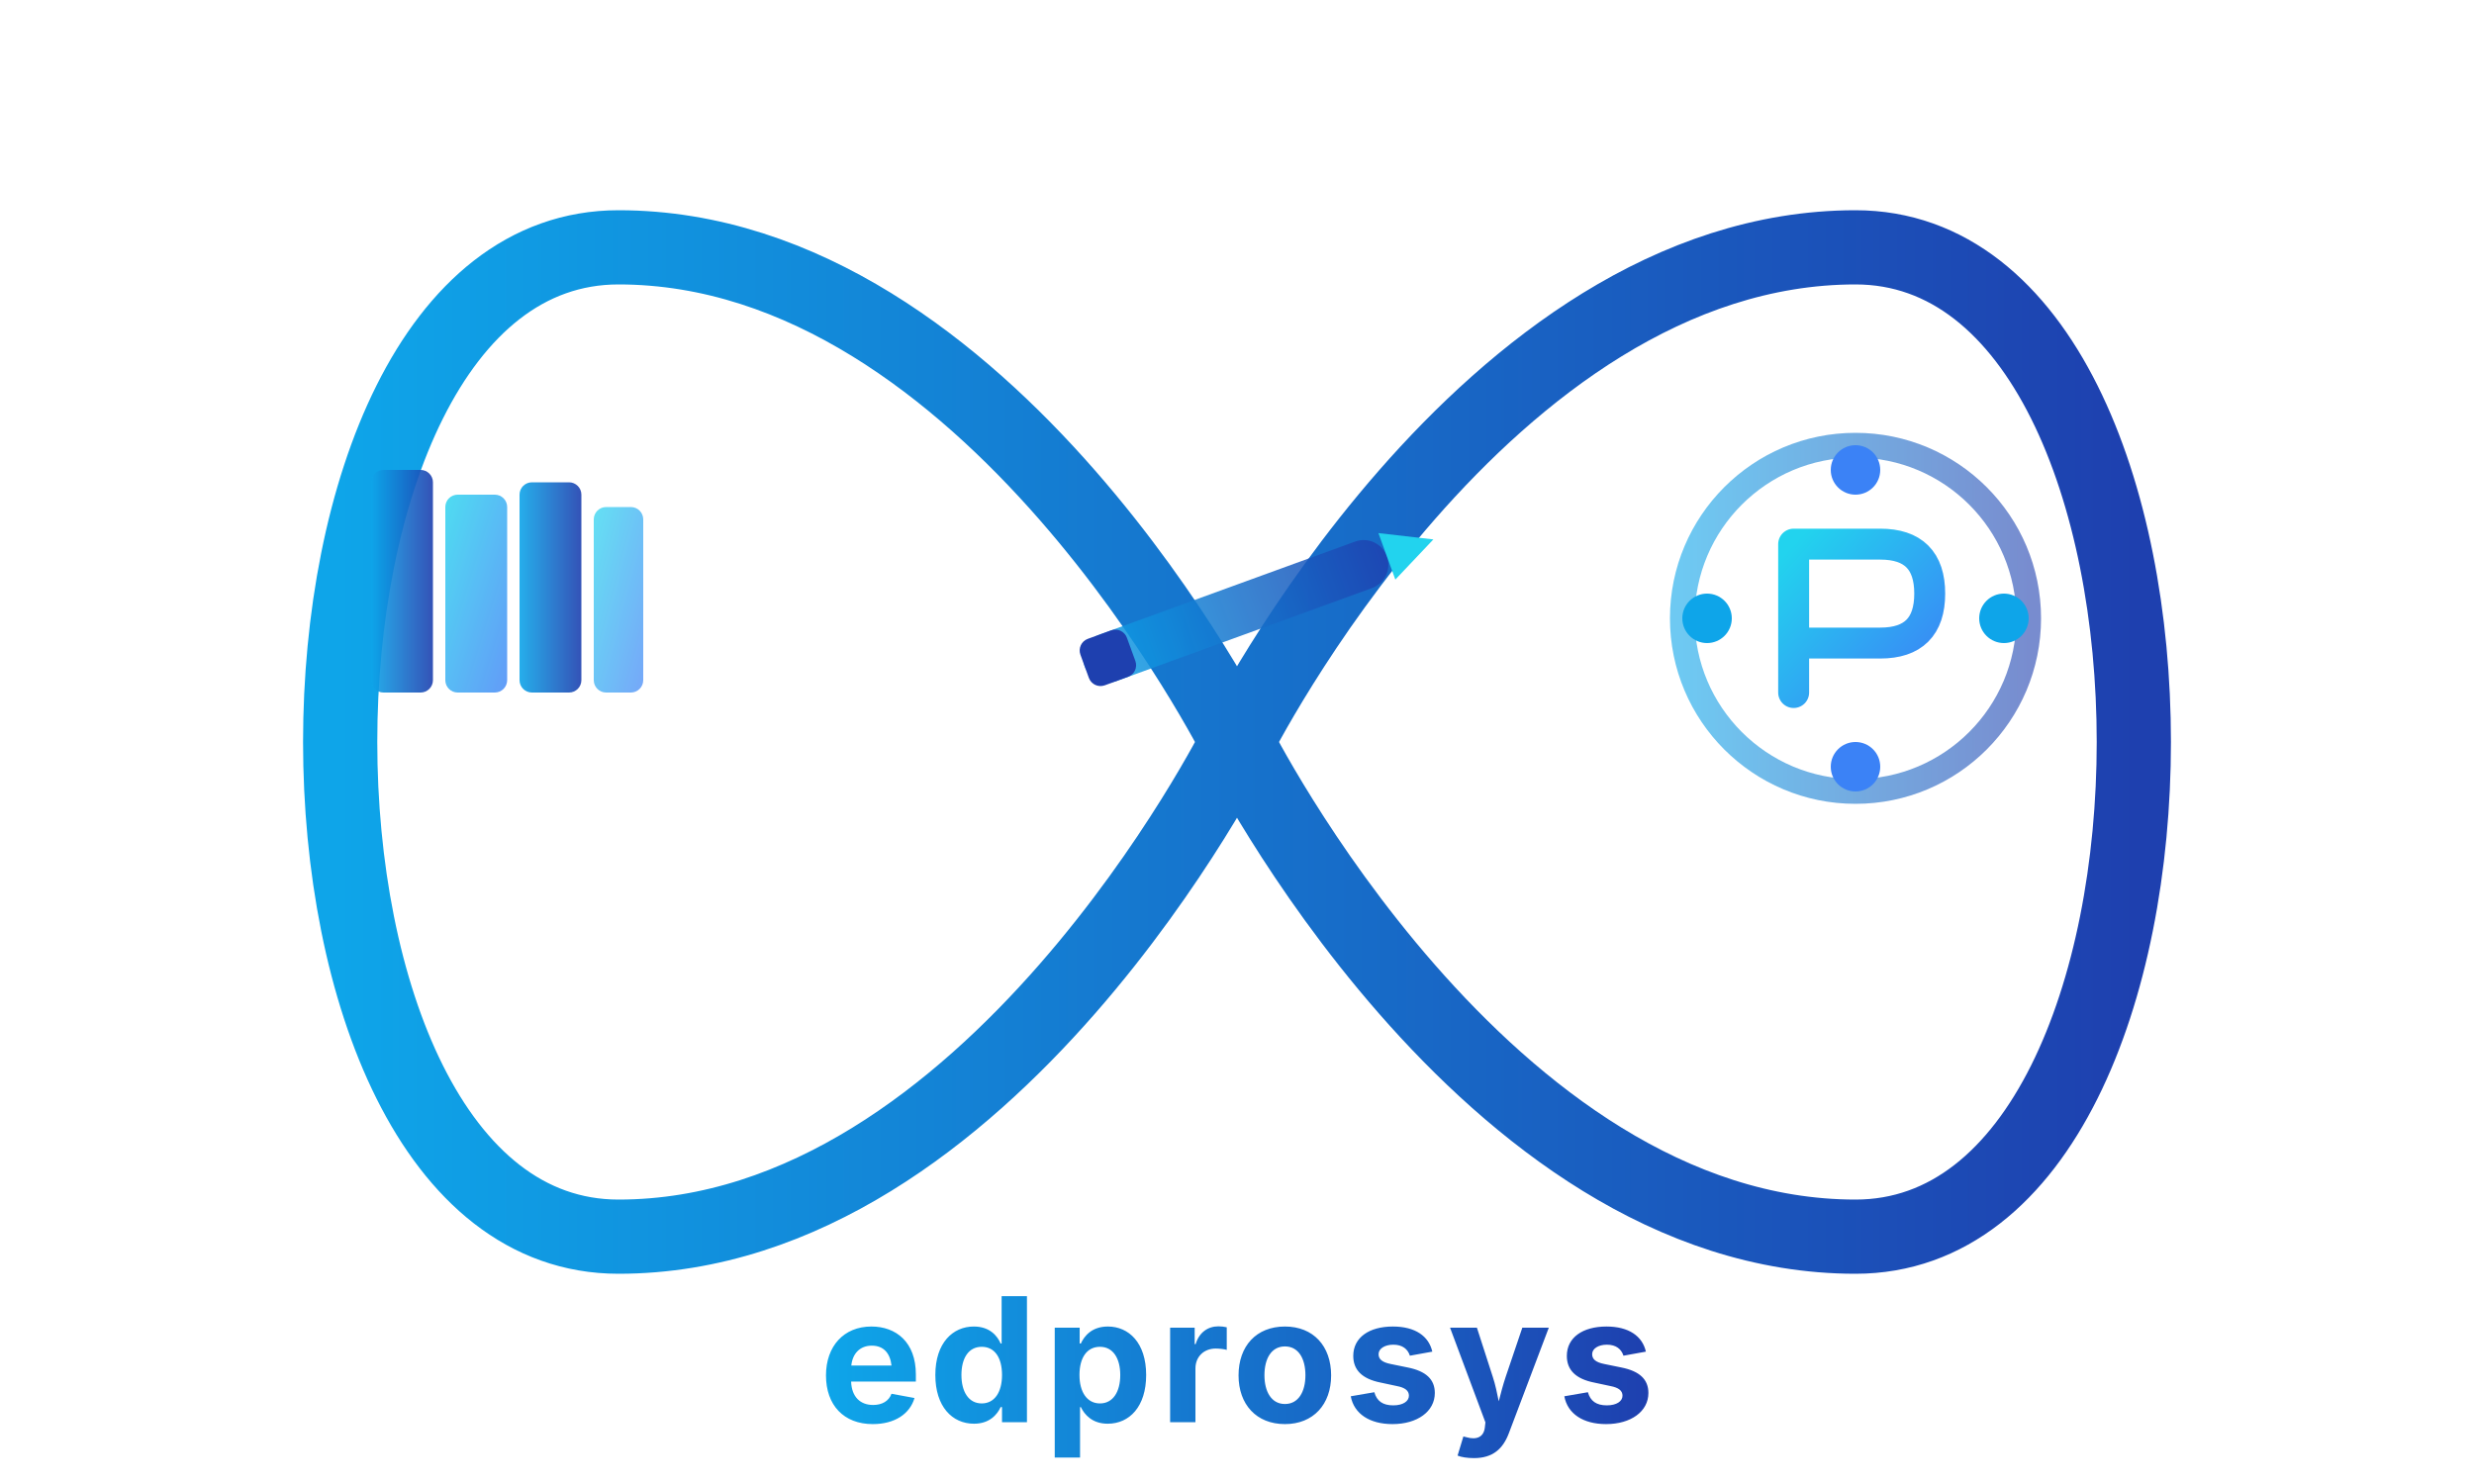
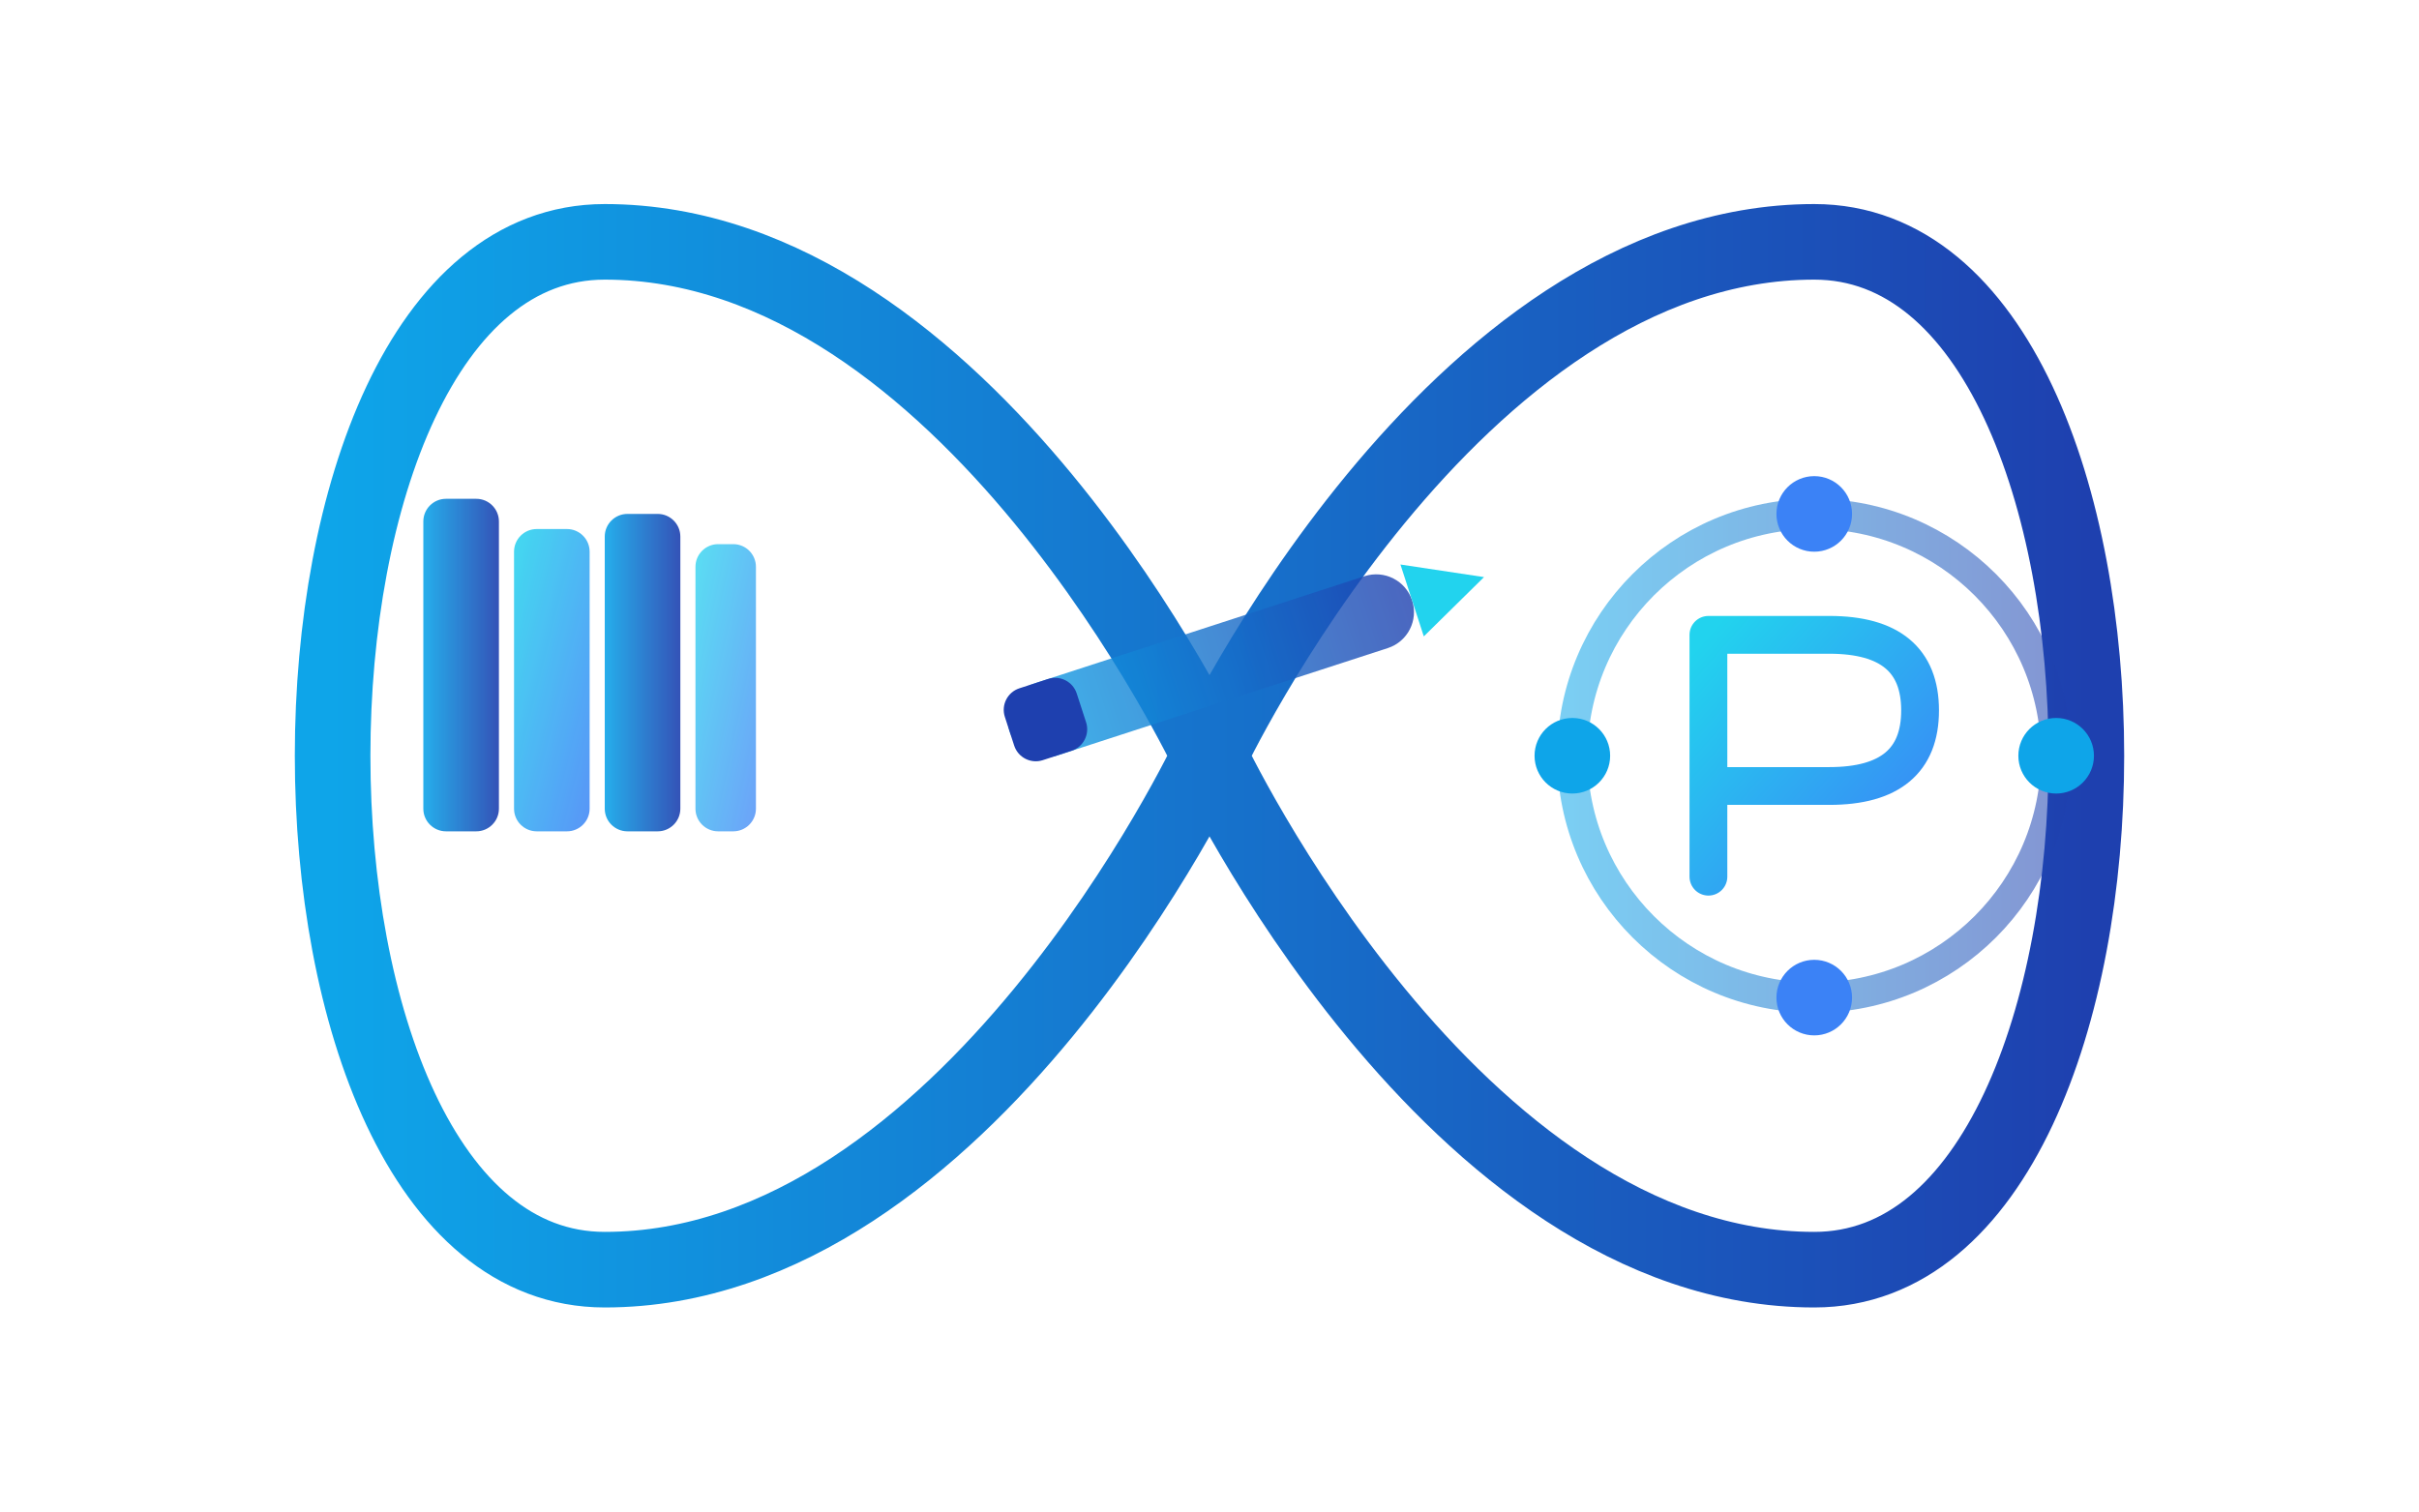
- <svg xmlns="http://www.w3.org/2000/svg" viewBox="0 0 200 120" fill="none">
+ <svg xmlns="http://www.w3.org/2000/svg" viewBox="0 0 160 100" fill="none" role="img" aria-label="EdProSys">
  <defs>
-     <linearGradient id="teal_blue" x1="0%" y1="0%" x2="100%" y2="0%">
+     <linearGradient id="g1" x1="0%" y1="0%" x2="100%" y2="0%">
      <stop offset="0%" stop-color="#0EA5E9" />
      <stop offset="100%" stop-color="#1E40AF" />
    </linearGradient>
-     <linearGradient id="glow" x1="0%" y1="0%" x2="100%" y2="100%">
+     <linearGradient id="g2" x1="0%" y1="0%" x2="100%" y2="100%">
      <stop offset="0%" stop-color="#22D3EE" />
      <stop offset="100%" stop-color="#3B82F6" />
    </linearGradient>
  </defs>
-   <path d="M100 60 C100 60 80 20 50 20 C20 20 20 100 50 100 C80 100 100 60 100 60 C100 60 120 20 150 20 C180 20 180 100 150 100 C120 100 100 60 100 60Z" stroke="url(#teal_blue)" stroke-width="6" fill="none" stroke-linecap="round" />
-   <g transform="translate(38,38)">
-     <rect x="-8" y="0" width="5" height="18" rx="1" fill="url(#teal_blue)" opacity="0.9" />
-     <rect x="-2" y="2" width="5" height="16" rx="1" fill="url(#glow)" opacity="0.8" />
-     <rect x="4" y="1" width="5" height="17" rx="1" fill="url(#teal_blue)" opacity="0.9" />
-     <rect x="10" y="3" width="4" height="15" rx="1" fill="url(#glow)" opacity="0.7" />
+   <path d="M80 50 C80 50 64 16 40 16 C16 16 16 84 40 84 C64 84 80 50 80 50 C80 50 96 16 120 16 C144 16 144 84 120 84 C96 84 80 50 80 50Z" stroke="url(#g1)" stroke-width="5" fill="none" stroke-linecap="round" stroke-linejoin="round" />
+   <rect x="28" y="33" width="5" height="22" rx="1.5" fill="url(#g1)" opacity="0.9" />
+   <rect x="34" y="35" width="5" height="20" rx="1.5" fill="url(#g2)" opacity="0.85" />
+   <rect x="40" y="34" width="5" height="21" rx="1.5" fill="url(#g1)" opacity="0.9" />
+   <rect x="46" y="36" width="4" height="19" rx="1.5" fill="url(#g2)" opacity="0.75" />
+   <circle cx="120" cy="50" r="16" stroke="url(#g1)" stroke-width="2" fill="none" opacity="0.55" />
+   <circle cx="104" cy="50" r="2.5" fill="#0EA5E9" />
+   <circle cx="136" cy="50" r="2.5" fill="#0EA5E9" />
+   <circle cx="120" cy="34" r="2.5" fill="#3B82F6" />
+   <circle cx="120" cy="66" r="2.5" fill="#3B82F6" />
+   <path d="M113 42 L113 58 M113 42 L121 42 Q127 42 127 47 Q127 52 121 52 L113 52" stroke="url(#g2)" stroke-width="2.5" fill="none" stroke-linecap="round" stroke-linejoin="round" />
+   <g transform="translate(66,46) rotate(-18)">
+     <rect x="0" y="0" width="28" height="5" rx="2.5" fill="url(#g1)" opacity="0.8" />
+     <polygon points="28,0 28,5 33,2.5" fill="#22D3EE" />
+     <rect x="0" y="0" width="5" height="5" rx="1.5" fill="#1E40AF" />
  </g>
-   <g transform="translate(138,38)">
-     <circle cx="12" cy="12" r="14" stroke="url(#teal_blue)" stroke-width="2" fill="none" opacity="0.6" />
-     <circle cx="0" cy="12" r="2" fill="#0EA5E9" />
-     <circle cx="24" cy="12" r="2" fill="#0EA5E9" />
-     <circle cx="12" cy="0" r="2" fill="#3B82F6" />
-     <circle cx="12" cy="24" r="2" fill="#3B82F6" />
-     <path d="M7 6 L7 18 M7 6 L14 6 Q18 6 18 10 Q18 14 14 14 L7 14" stroke="url(#glow)" stroke-width="2.5" fill="none" stroke-linecap="round" stroke-linejoin="round" />
-   </g>
-   <g transform="translate(87,52) rotate(-20)">
-     <rect x="0" y="0" width="26" height="4" rx="2" fill="url(#teal_blue)" opacity="0.85" />
-     <polygon points="26,0 26,4 30,2" fill="#22D3EE" />
-     <rect x="0" y="0" width="4" height="4" rx="1" fill="#1E40AF" />
-   </g>
-   <text x="100" y="115" font-family="system-ui, -apple-system, sans-serif" font-size="14" font-weight="700" fill="url(#teal_blue)" text-anchor="middle" letter-spacing="0.5">
-     edprosys
-   </text>
</svg>
